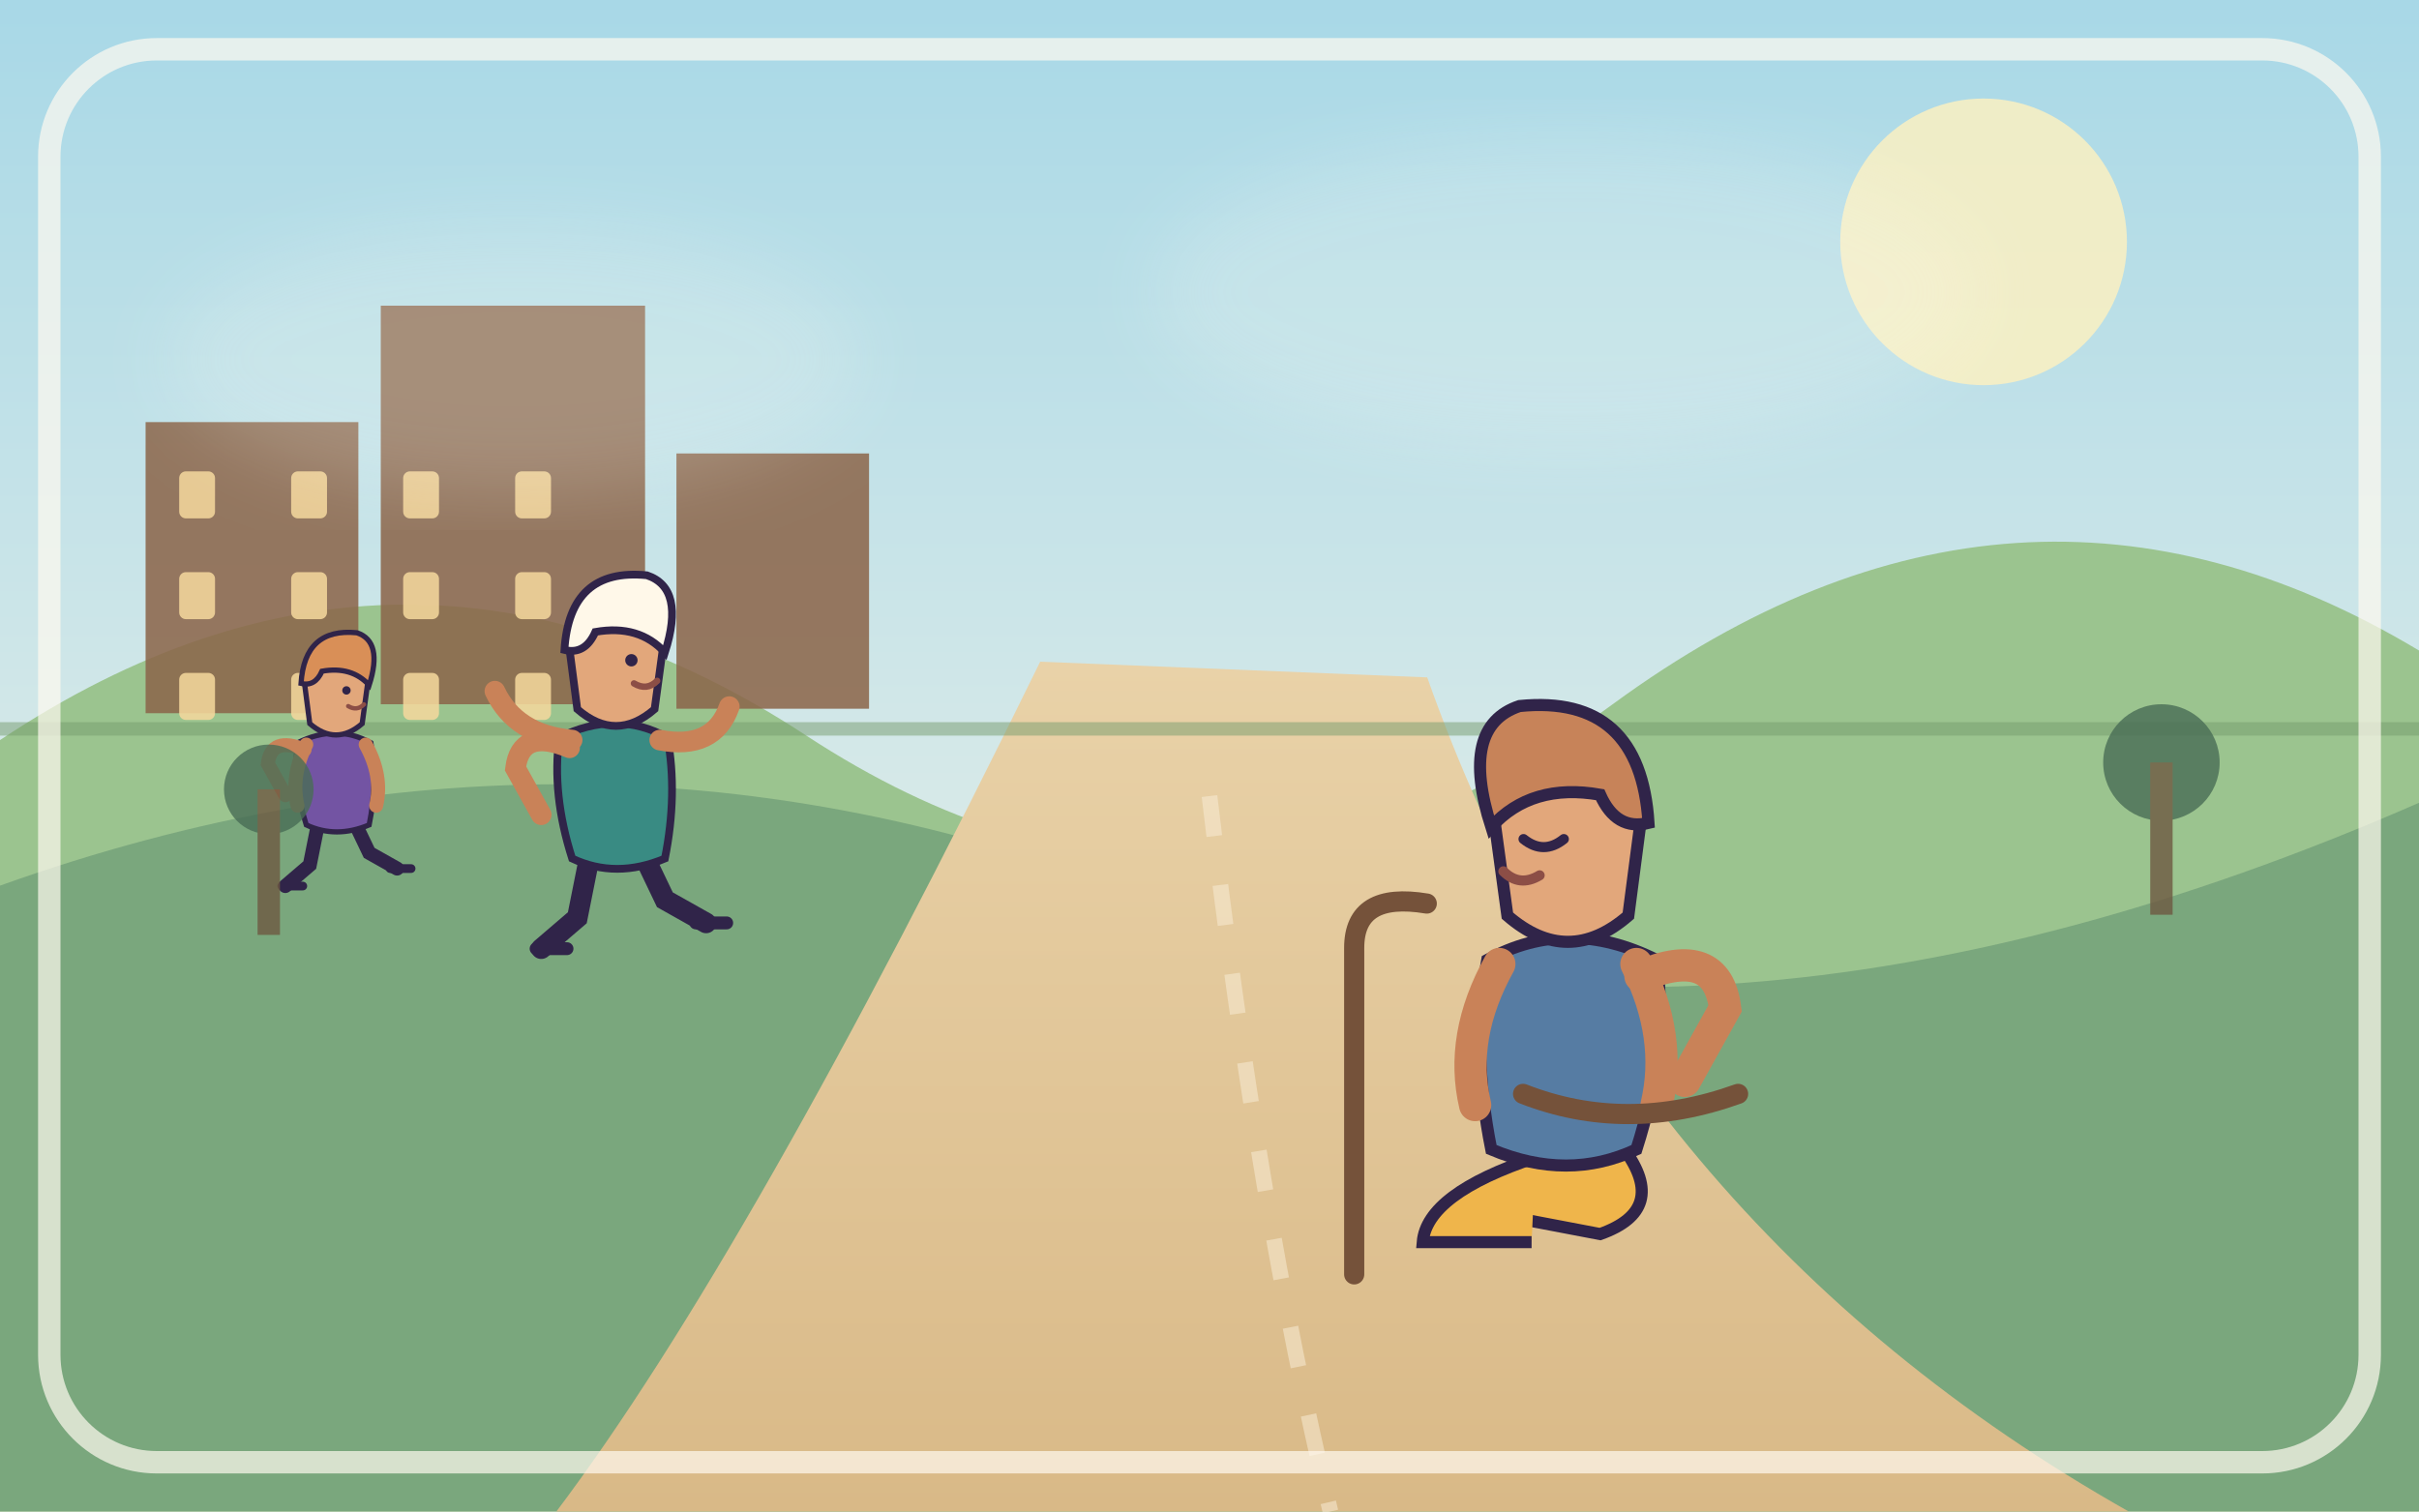
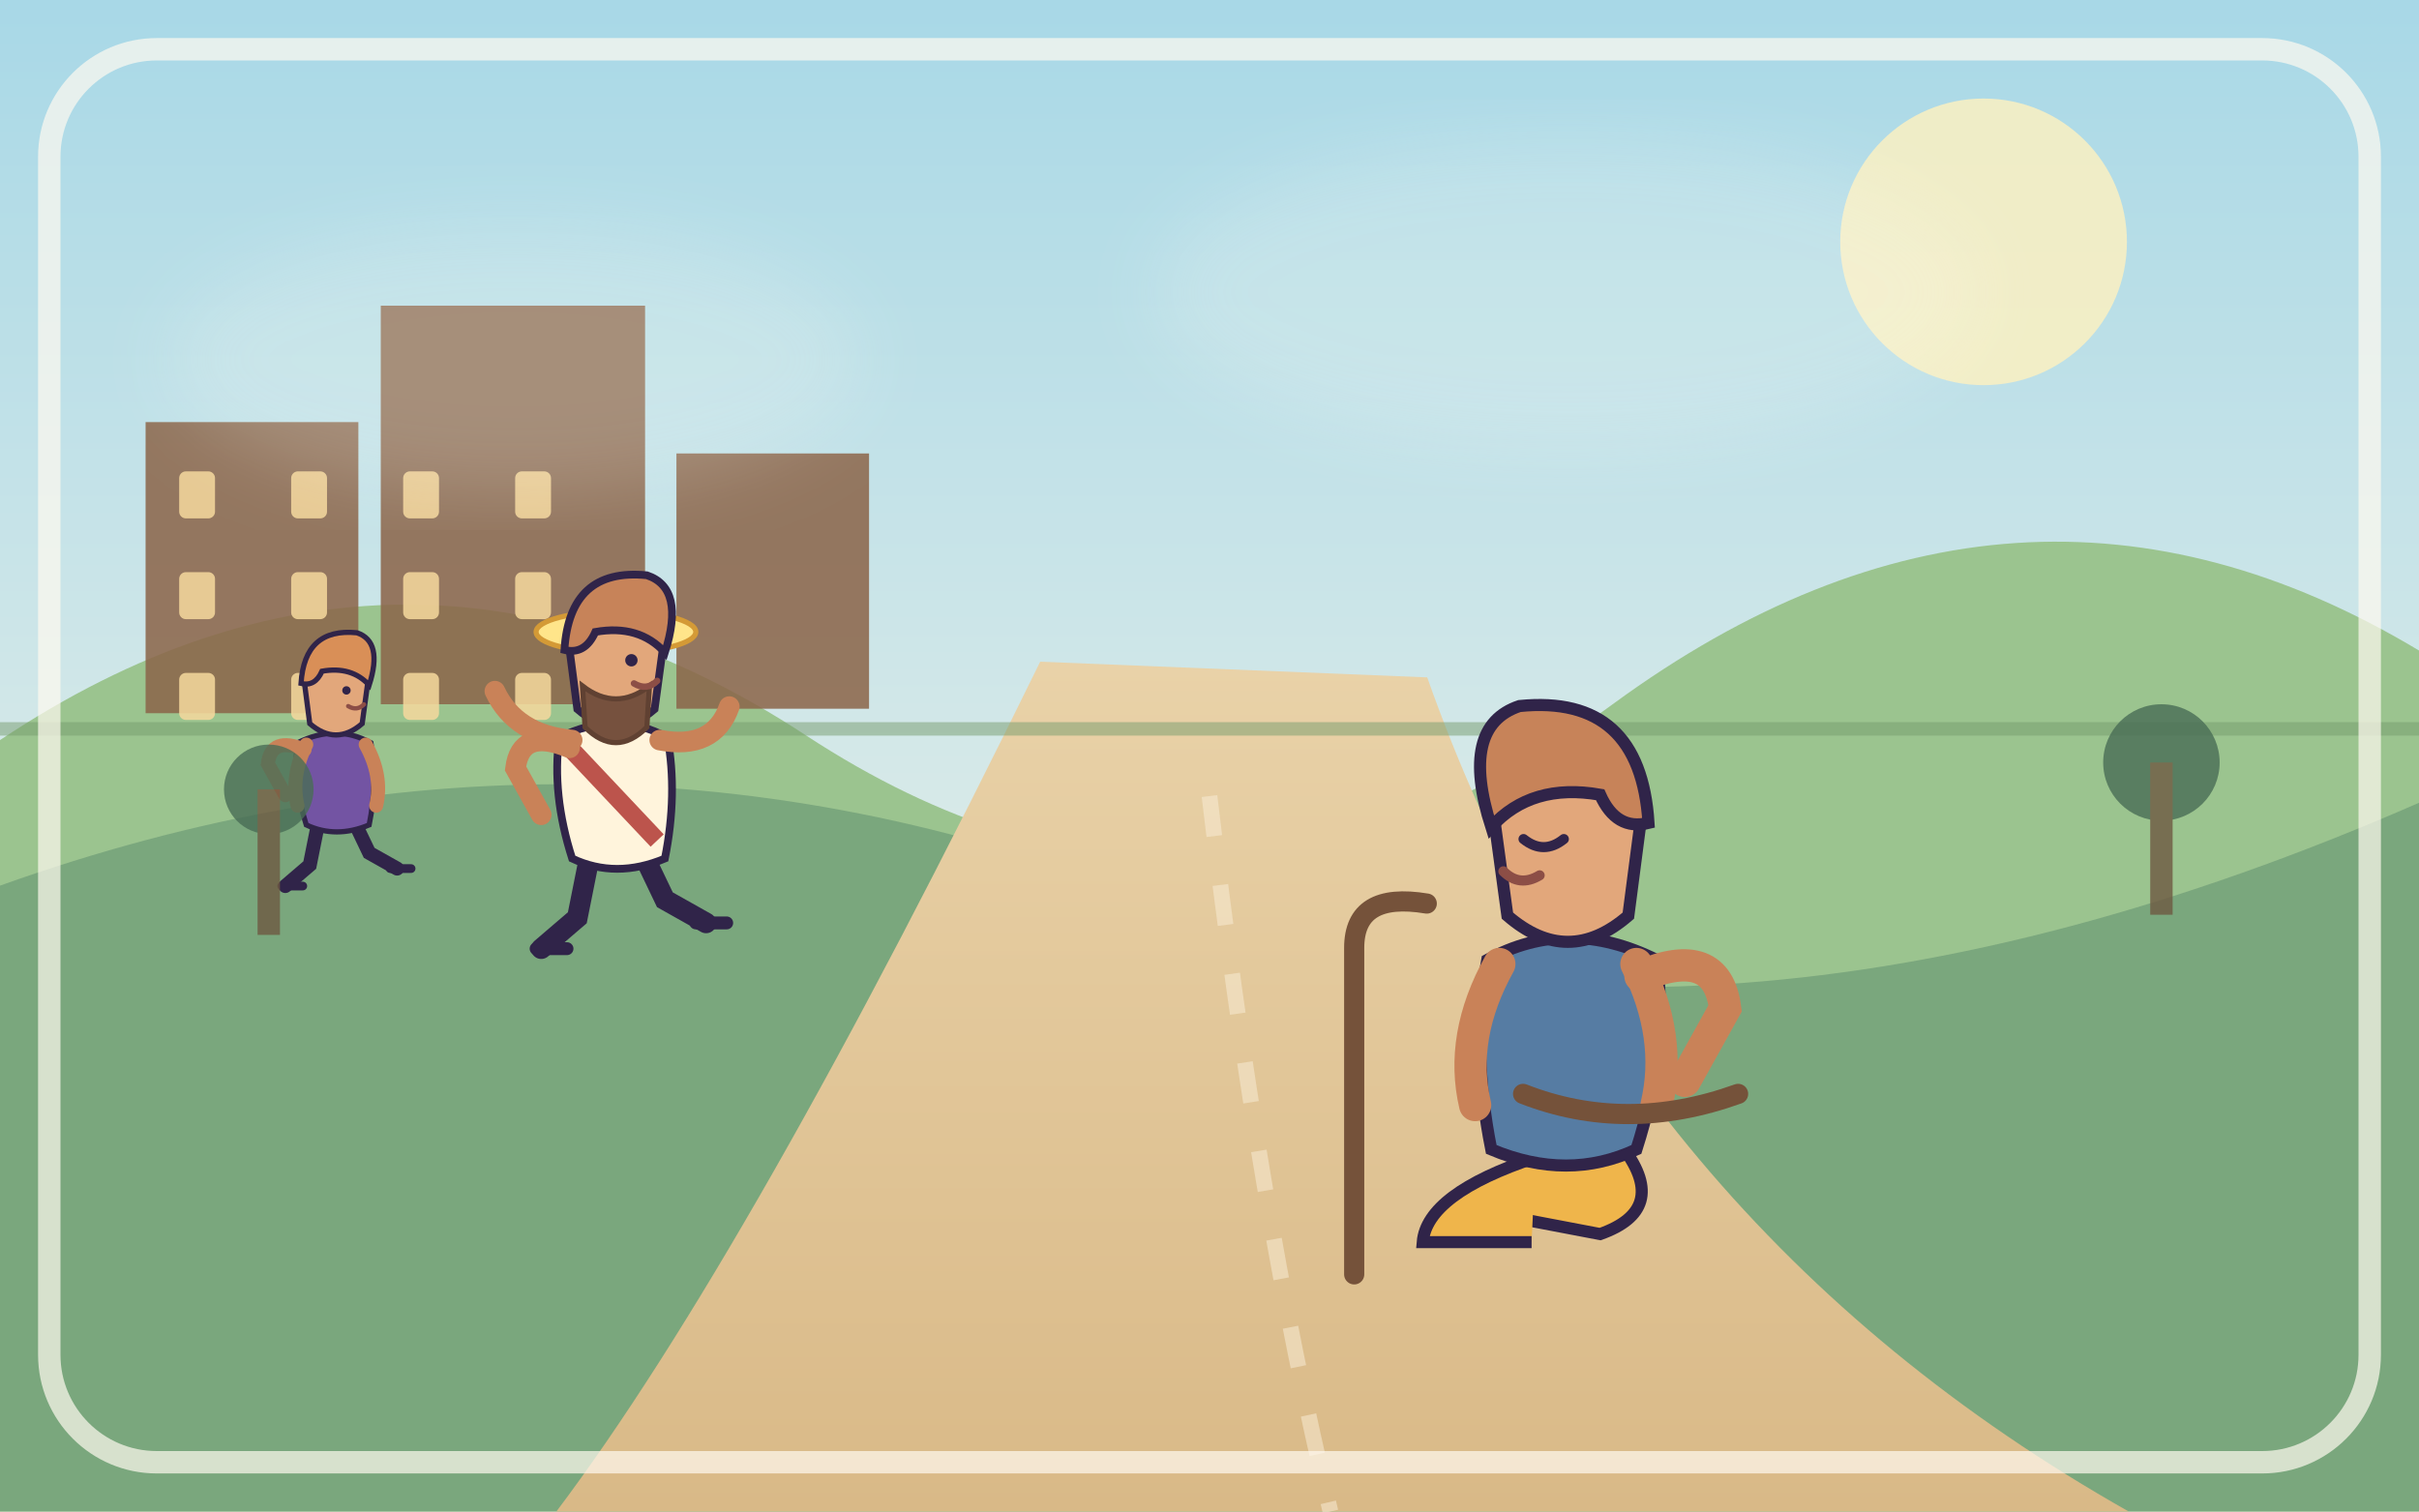
<svg xmlns="http://www.w3.org/2000/svg" width="1080" height="675" viewBox="0 0 1080 675" role="img" aria-label="Bartimeu chamou por Jesus">
  <defs>
    <linearGradient id="sky" x2="0" y2="1">
      <stop stop-color="#a8d8e7" />
      <stop offset="1" stop-color="#fff8e9" />
    </linearGradient>
    <linearGradient id="road" x2="0" y2="1">
      <stop stop-color="#e9d2a8" />
      <stop offset="1" stop-color="#d9b987" />
    </linearGradient>
    <filter id="soft">
      <feGaussianBlur stdDeviation="16" />
    </filter>
  </defs>
  <rect width="1080" height="675" fill="url(#sky)" />
  <circle cx="885.6" cy="108" r="64" fill="#fff1bf" opacity=".8" />
  <path d="M0 330.5 Q180 210.5 360 328.5 T720 314.5 T1080 290.5 V675 H0Z" fill="#9bc48f" />
  <path d="M0 395.5 Q260 302.5 510 400.5 T1080 358.5 V675 H0Z" fill="#6e9b76" opacity=".72" />
  <path d="M464.4 295.5 Q334.8 560.25 248.4 675 H950.4 Q723.6 546.75 637.2 302.5Z" fill="url(#road)" />
  <path d="M540 355.5 Q561.6 540 594 675" fill="none" stroke="#f7ebd4" stroke-width="7" stroke-dasharray="18 22" opacity=".55" />
  <g fill="#8b6549" opacity=".86">
    <path d="M65 318.5 v-130 h95 v130z" />
    <path d="M170 314.5 v-178 h118 v178z" />
    <path d="M302 316.5 v-114 h86 v114z" />
  </g>
  <g fill="#f5d89c" opacity=".86">
    <rect x="80" y="210.5" width="16" height="21" rx="3" />
    <rect x="130" y="210.5" width="16" height="21" rx="3" />
    <rect x="180" y="210.5" width="16" height="21" rx="3" />
    <rect x="230" y="210.5" width="16" height="21" rx="3" />
    <rect x="80" y="255.5" width="16" height="21" rx="3" />
    <rect x="130" y="255.5" width="16" height="21" rx="3" />
    <rect x="180" y="255.5" width="16" height="21" rx="3" />
    <rect x="230" y="255.5" width="16" height="21" rx="3" />
    <rect x="80" y="300.5" width="16" height="21" rx="3" />
    <rect x="130" y="300.5" width="16" height="21" rx="3" />
    <rect x="180" y="300.5" width="16" height="21" rx="3" />
    <rect x="230" y="300.5" width="16" height="21" rx="3" />
  </g>
  <path d="M0 325.5 H1080" stroke="#769b6d" stroke-width="6" opacity=".5" />
  <g opacity=".18" fill="#fffdf5" filter="url(#soft)">
    <ellipse cx="230" cy="160.5" rx="155" ry="60" />
    <ellipse cx="700" cy="130.5" rx="185" ry="70" />
  </g>
  <g transform="translate(700 430.5) scale(-1.8 1.8)">
    <path d="M35 -15 Q53 -18 53 -4 L53 77" fill="none" stroke="#75523a" stroke-width="5" stroke-linecap="round" />
    <path d="M-14 46 Q-25 61 -8 67 L13 63 Q23 59 13 52" fill="#efb54b" stroke="#302449" stroke-width="3" />
    <path d="M8 48 Q35 57 36 69 L9 69" fill="#efb54b" stroke="#302449" stroke-width="3" />
    <path d="M-22 -1 Q-25 21 -17 46 Q0 54 19 46 Q24 21 20 -1 Q0 -12 -22 -1Z" fill="#567ca3" stroke="#302449" stroke-width="3" />
    <path d="M-18 3 Q-37 -5 -39 11 L-29 29" fill="none" stroke="#c98258" stroke-width="8" stroke-linecap="round" />
    <path d="M-17 0 Q-26 18 -22 35 M17 0 Q27 18 23 35" fill="none" stroke="#c98258" stroke-width="8" stroke-linecap="round" />
    <path d="M-18 -35 Q-20 -57 0 -60 Q20 -56 18 -34 L15 -12 Q0 1 -15 -12Z" fill="#e2a77b" stroke="#302449" stroke-width="3" />
    <path d="M-20 -35 Q-18 -67 12 -64 Q27 -59 19 -34 Q9 -45 -8 -42 Q-12 -33 -20 -35Z" fill="#c78359" stroke="#302449" stroke-width="3" />
    <path d="M1 -31 q5 4 10 0" fill="none" stroke="#302449" stroke-width="2.5" stroke-linecap="round" />
    <path d="M7 -22 q5 3 9 -1" fill="none" stroke="#8c4e46" stroke-width="2.5" stroke-linecap="round" />
  </g>
  <g transform="translate(275 330.5) scale(1.15 1.15)">
+     <ellipse cx="0" cy="-42" rx="31" ry="8" fill="#ffe58a" stroke="#d49a36" stroke-width="2" />
+     <path d="M0 -54v24 M-10 -42h20" stroke="#fff8db" stroke-width="3" stroke-linecap="round" />
    <path d="M-9 39 L-15 69 L-29 81 M8 39 L19 62 L35 71" fill="none" stroke="#302449" stroke-width="8" stroke-linecap="round" />
    <path d="M-31 81 h12 M31 71 h12" stroke="#302449" stroke-width="5" stroke-linecap="round" />
-     <path d="M-22 -1 Q-25 21 -17 46 Q0 54 19 46 Q24 21 20 -1 Q0 -12 -22 -1Z" fill="#398b83" stroke="#302449" stroke-width="3" />
+     <path d="M-22 -1 Q-25 21 -17 46 Q0 54 19 46 Q24 21 20 -1 Q0 -12 -22 -1Z" fill="#fff4dc" stroke="#302449" stroke-width="3" />
+     <path d="M-17 4 L16 39" stroke="#b94d45" stroke-width="7" opacity=".95" />
    <path d="M-18 3 Q-37 -5 -39 11 L-29 29" fill="none" stroke="#c98258" stroke-width="8" stroke-linecap="round" />
    <path d="M-17 0 Q-39 -2 -47 -19 M17 0 Q38 4 44 -13" fill="none" stroke="#c98258" stroke-width="8" stroke-linecap="round" />
    <path d="M-18 -35 Q-20 -57 0 -60 Q20 -56 18 -34 L15 -12 Q0 1 -15 -12Z" fill="#e2a77b" stroke="#302449" stroke-width="3" />
-     <path d="M-20 -35 Q-18 -67 12 -64 Q27 -59 19 -34 Q9 -45 -8 -42 Q-12 -33 -20 -35Z" fill="#fff8e9" stroke="#302449" stroke-width="3" />
+     <path d="M-20 -35 Q-18 -67 12 -64 Q27 -59 19 -34 Q9 -45 -8 -42 Q-12 -33 -20 -35Z" fill="#c78359" stroke="#302449" stroke-width="3" />
+     <path d="M-13 -21 Q0 -11 13 -21 L12 -5 Q0 7 -12 -5Z" fill="#76513e" stroke="#604132" stroke-width="2" />
    <circle cx="6" cy="-31" r="2.4" fill="#302449" />
    <path d="M7 -22 q5 3 9 -1" fill="none" stroke="#8c4e46" stroke-width="2.5" stroke-linecap="round" />
  </g>
  <g transform="translate(150 332.5) scale(0.78 0.78)">
    <path d="M-9 39 L-15 69 L-29 81 M8 39 L19 62 L35 71" fill="none" stroke="#302449" stroke-width="8" stroke-linecap="round" />
    <path d="M-31 81 h12 M31 71 h12" stroke="#302449" stroke-width="5" stroke-linecap="round" />
    <path d="M-22 -1 Q-25 21 -17 46 Q0 54 19 46 Q24 21 20 -1 Q0 -12 -22 -1Z" fill="#7354a3" stroke="#302449" stroke-width="3" />
    <path d="M-18 3 Q-37 -5 -39 11 L-29 29" fill="none" stroke="#c98258" stroke-width="8" stroke-linecap="round" />
    <path d="M-17 0 Q-26 18 -22 35 M17 0 Q27 18 23 35" fill="none" stroke="#c98258" stroke-width="8" stroke-linecap="round" />
    <path d="M-18 -35 Q-20 -57 0 -60 Q20 -56 18 -34 L15 -12 Q0 1 -15 -12Z" fill="#e2a77b" stroke="#302449" stroke-width="3" />
    <path d="M-20 -35 Q-18 -67 12 -64 Q27 -59 19 -34 Q9 -45 -8 -42 Q-12 -33 -20 -35Z" fill="#d98f57" stroke="#302449" stroke-width="3" />
    <circle cx="6" cy="-31" r="2.4" fill="#302449" />
    <path d="M7 -22 q5 3 9 -1" fill="none" stroke="#8c4e46" stroke-width="2.5" stroke-linecap="round" />
  </g>
  <path d="M680 488.5 q46 18 96 0" fill="none" stroke="#75523a" stroke-width="9" stroke-linecap="round" />
  <g fill="#496d55" opacity=".8">
    <circle cx="120" cy="352.5" r="20" />
    <circle cx="965" cy="340.5" r="26" />
    <path d="M120 352.5 v65 M965 340.5 v68" stroke="#6e5941" stroke-width="10" />
  </g>
  <rect x="22" y="22" width="1036" height="631" rx="48" fill="none" stroke="#fffaf0" stroke-width="10" opacity=".7" />
</svg>
